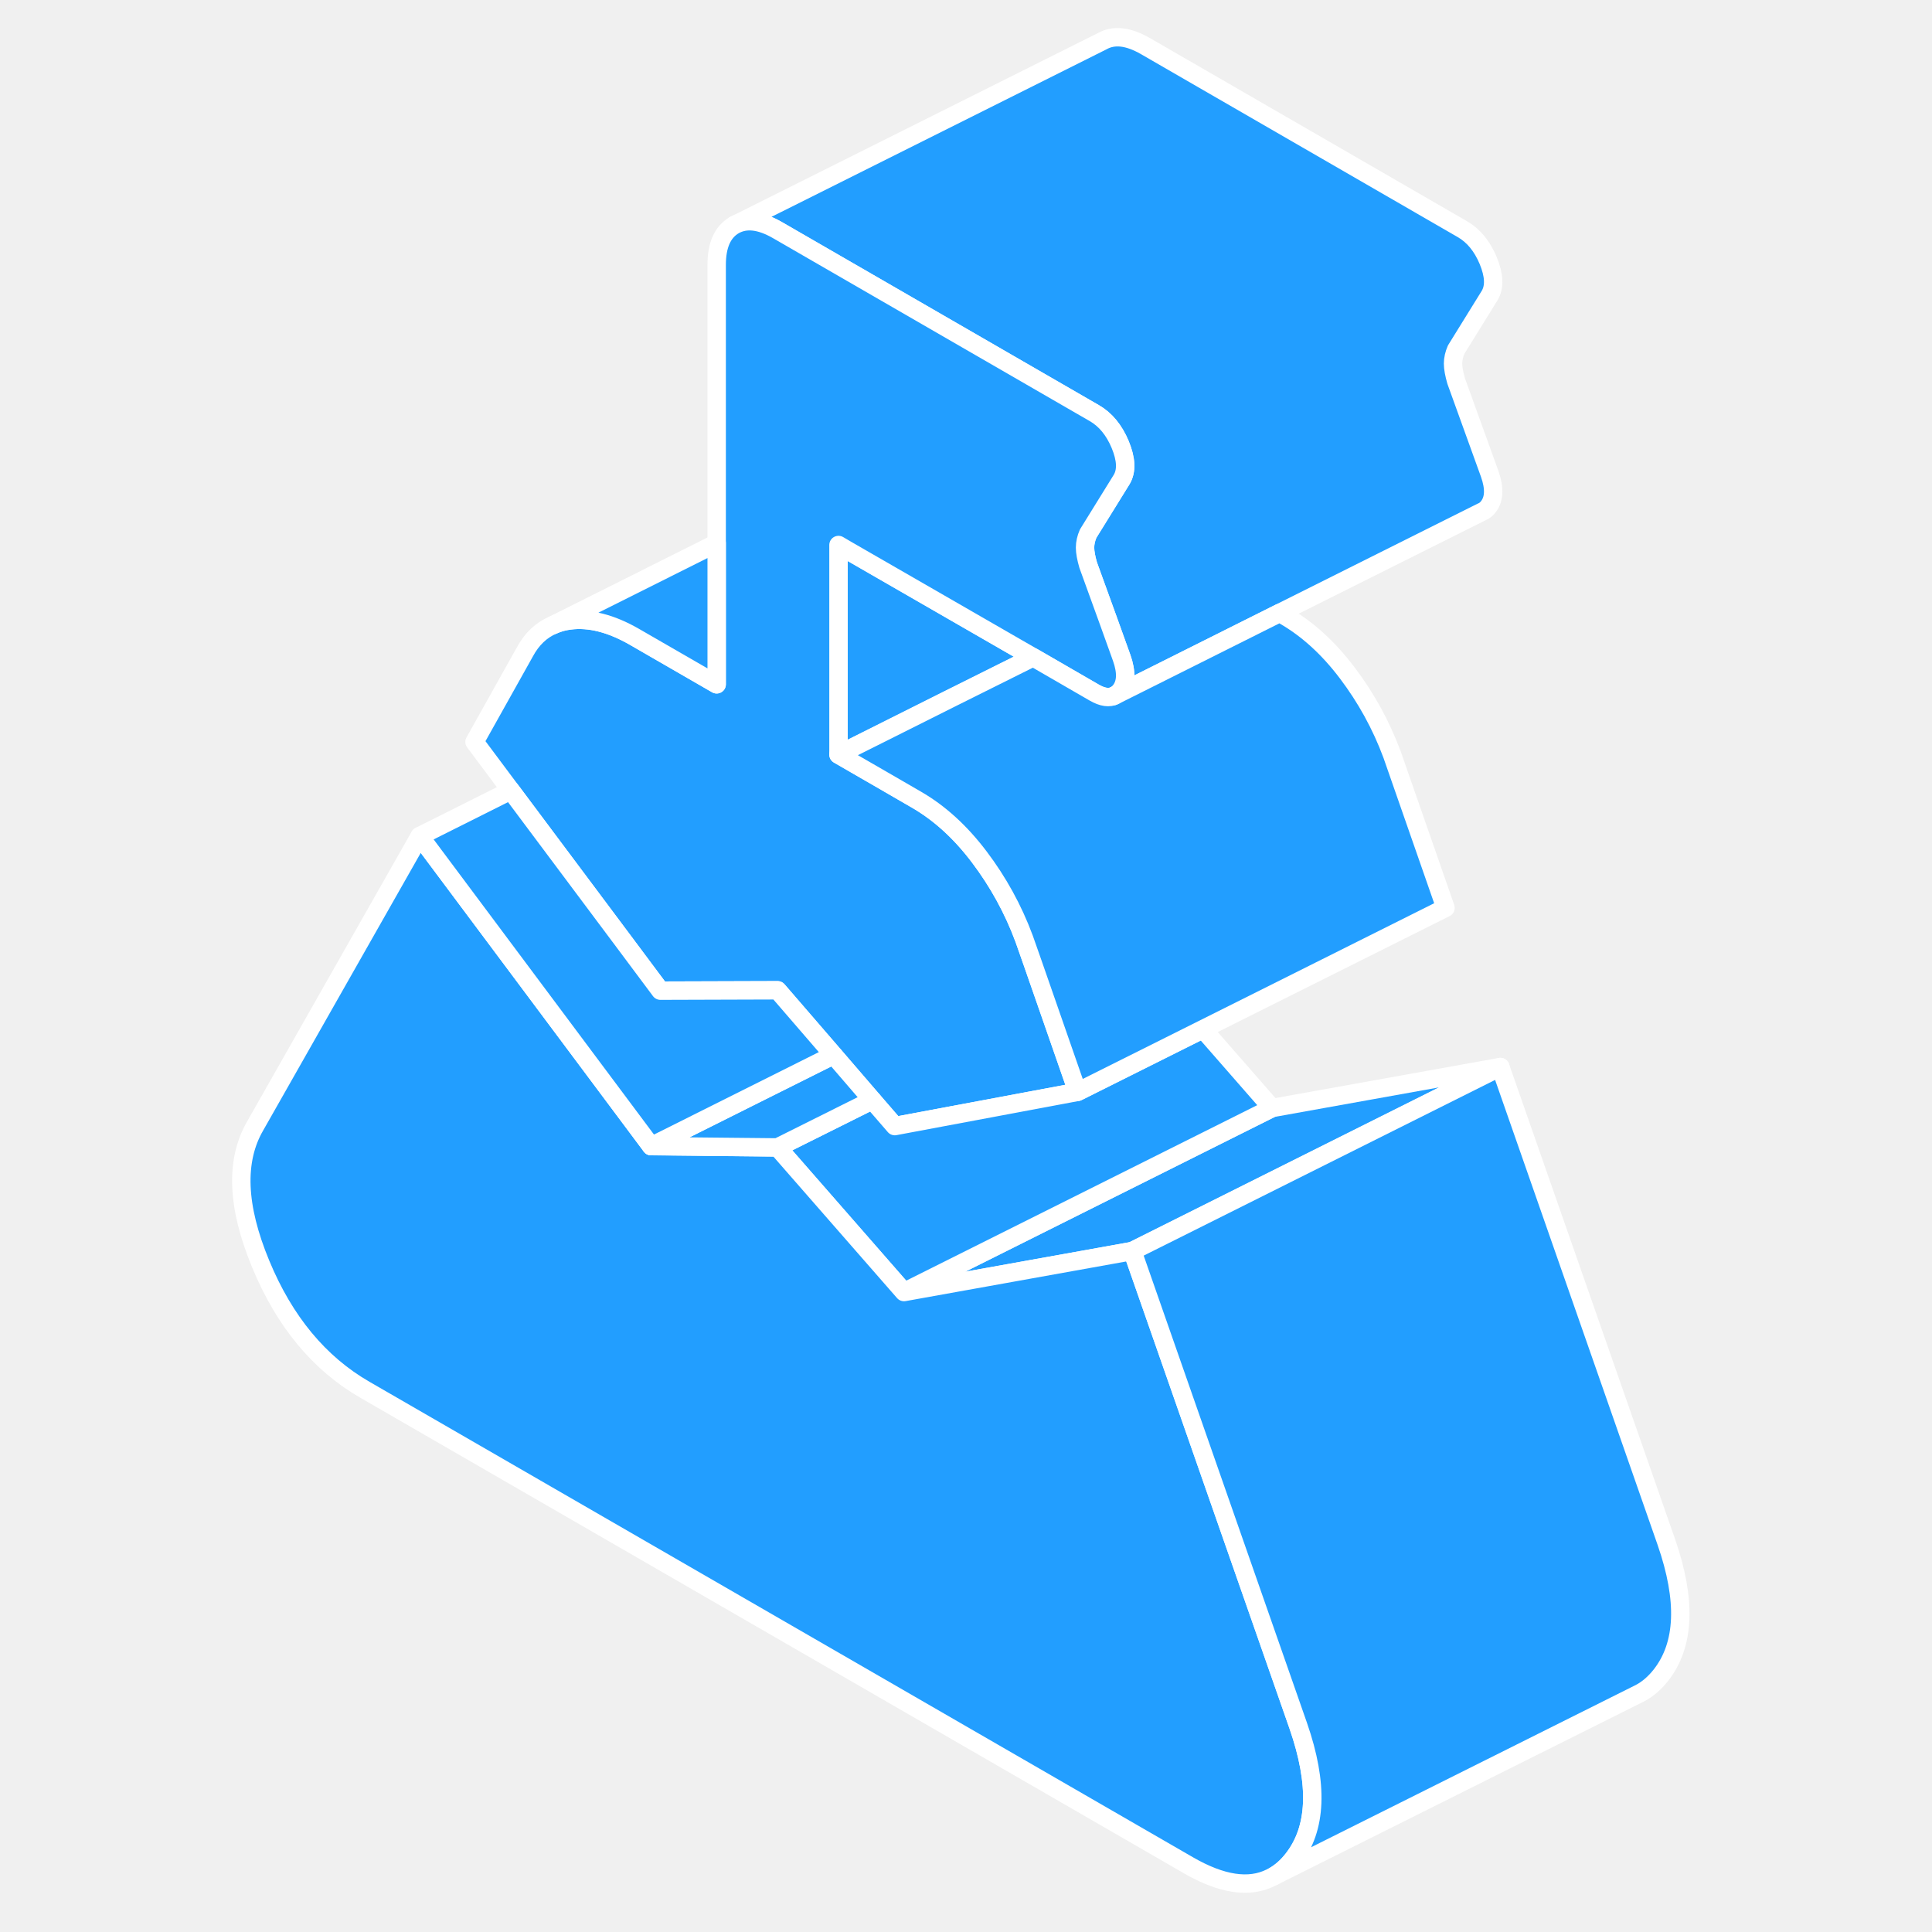
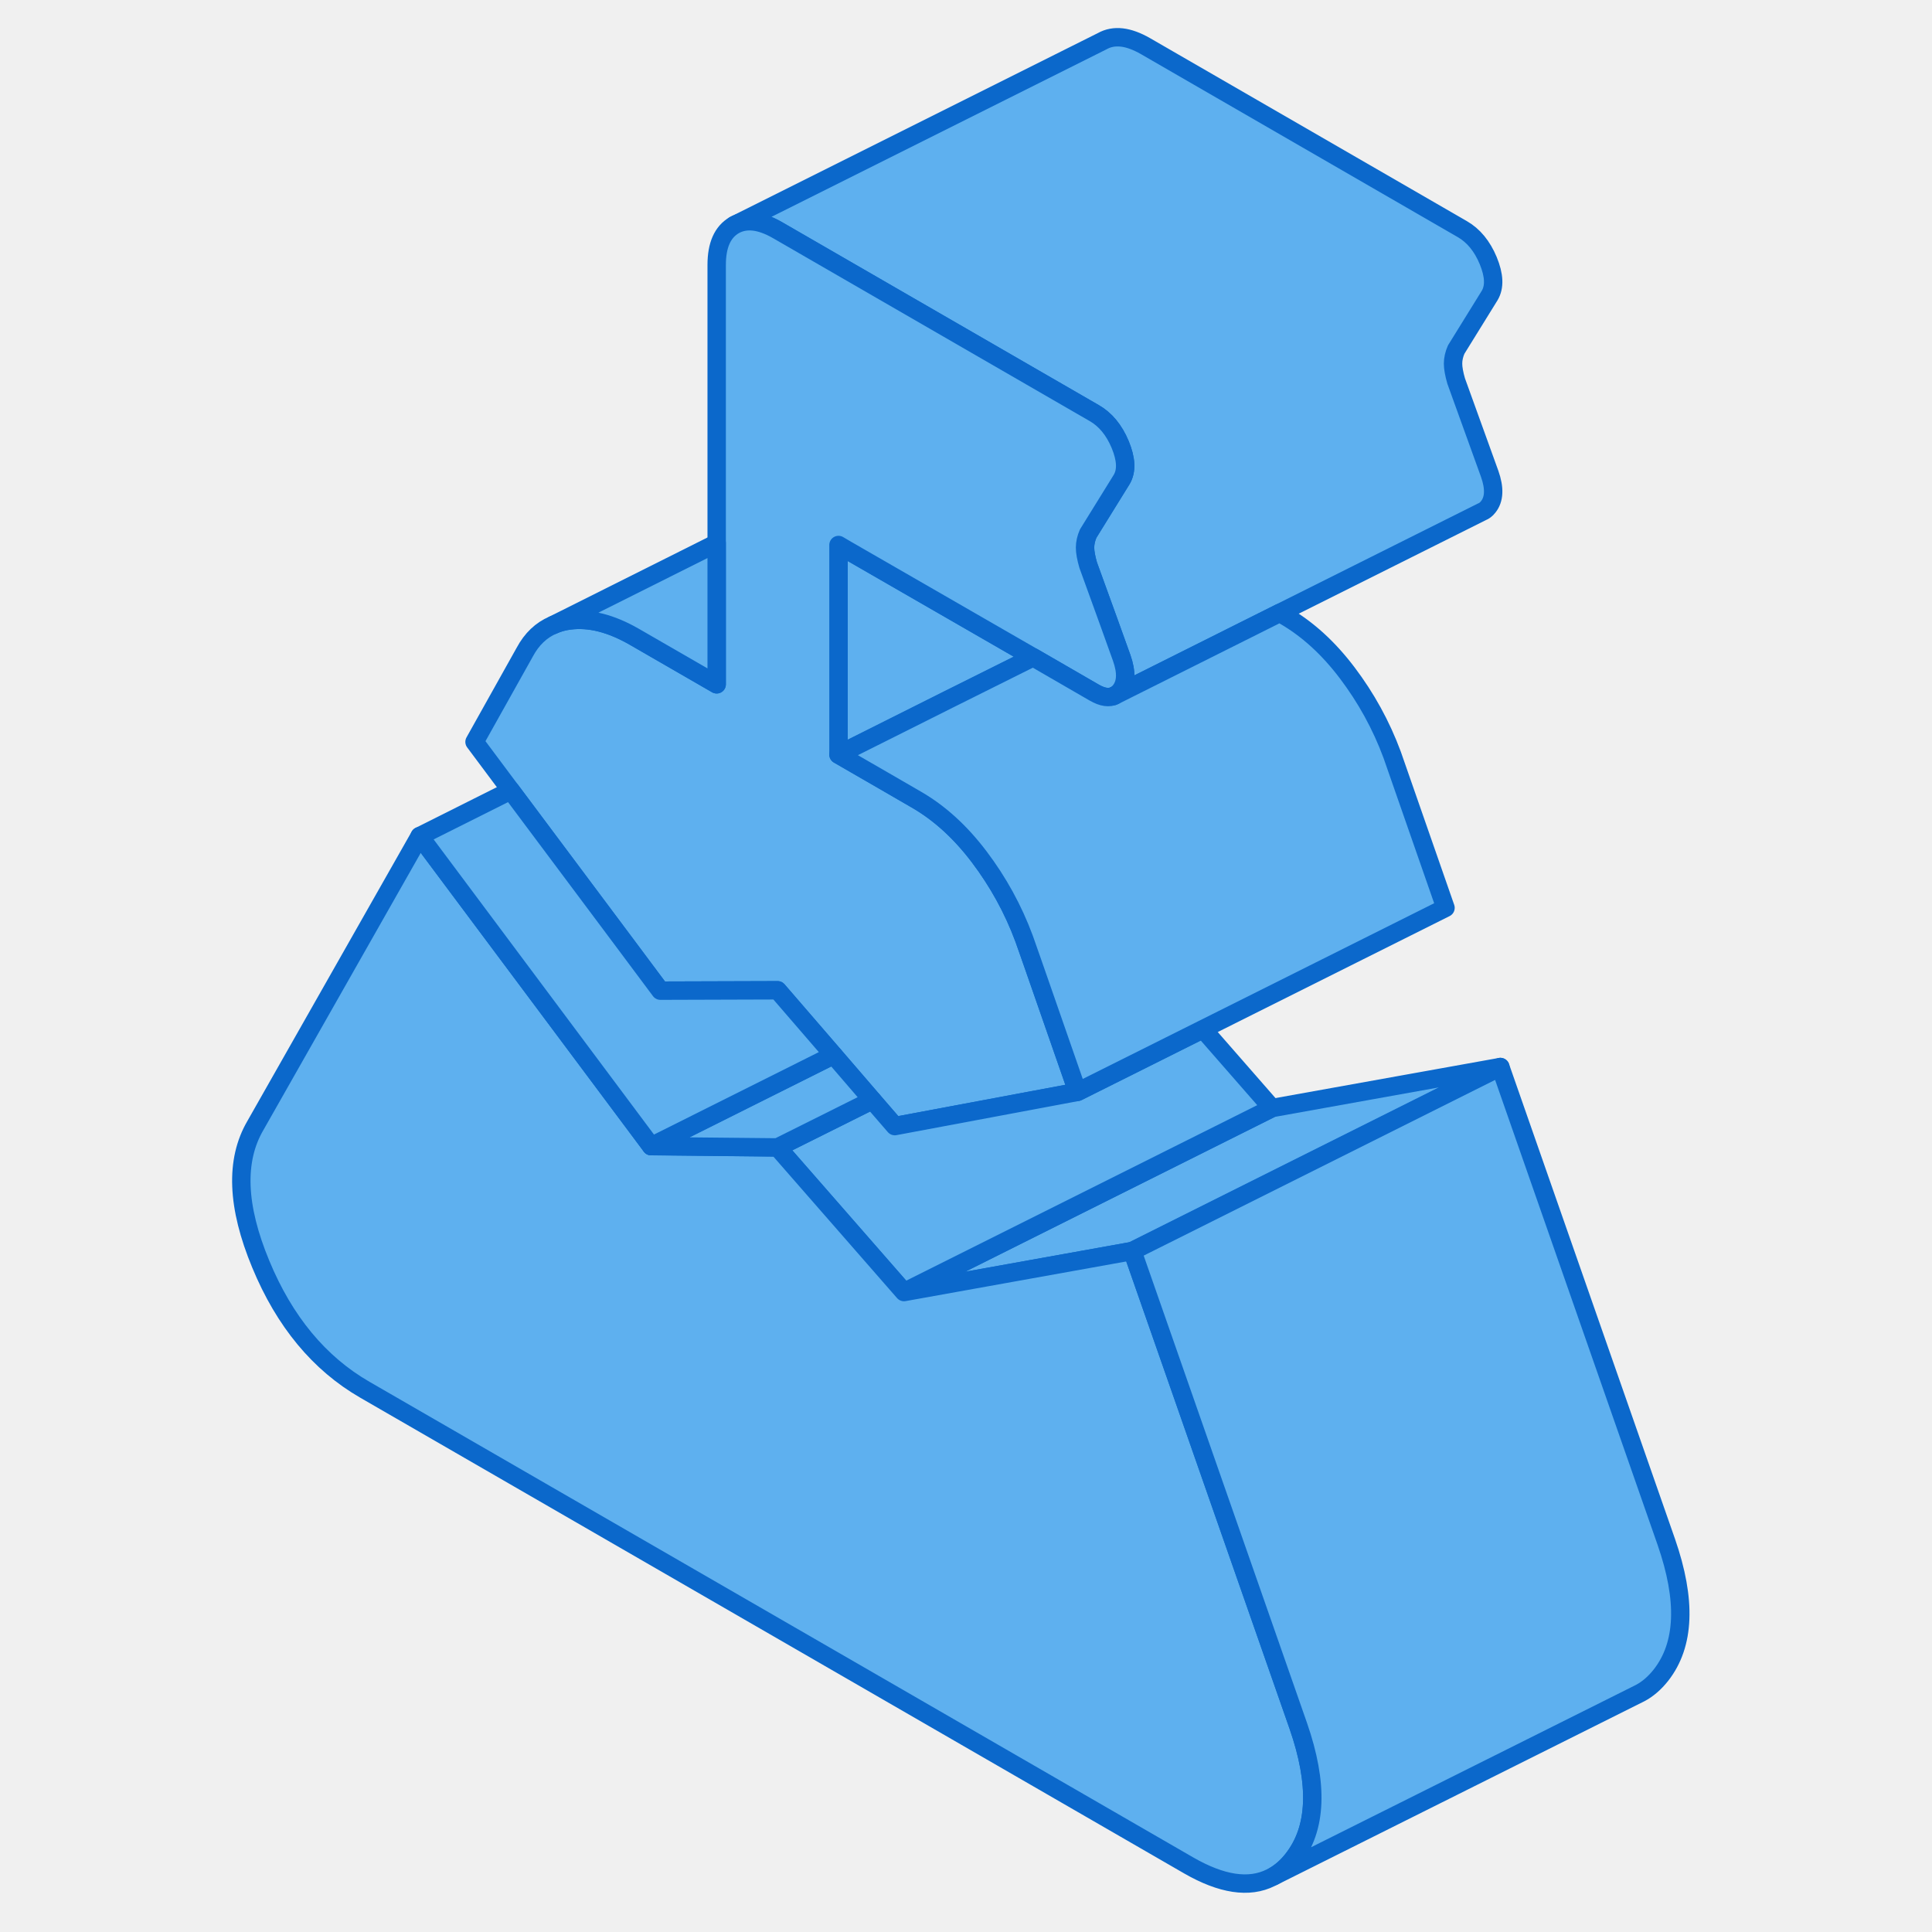
- <svg xmlns="http://www.w3.org/2000/svg" width="48" height="48" viewBox="0 0 83 105" fill="#229EFF" stroke-width="1px" stroke-linecap="round" stroke-linejoin="round">
-   <path d="M58.13 60.22L38.13 70.22L50.54 67.99L70.54 57.99L58.13 60.22Z" stroke="white" stroke-linejoin="round" />
-   <path d="M45.15 35.721L40.54 38.021L35.59 40.501L34.57 41.011V29.621L35.03 29.891L45.15 35.721Z" stroke="white" stroke-linejoin="round" />
-   <path d="M69.96 25.75C70.24 26.54 70.21 27.14 69.88 27.55C69.78 27.68 69.66 27.77 69.53 27.82L58.55 33.31L49.58 37.8C49.69 37.74 49.79 37.66 49.88 37.55C50.21 37.14 50.24 36.54 49.96 35.75L49.22 33.69L48.14 30.71C48.03 30.33 47.97 30.01 47.97 29.76C47.97 29.51 48.03 29.25 48.14 29L49.96 26.06C50.24 25.59 50.21 24.96 49.88 24.16C49.55 23.37 49.08 22.8 48.47 22.45L47.95 22.15L31.26 12.51C30.32 11.97 29.54 11.88 28.9 12.24L48.9 2.24C49.54 1.88 50.32 1.97 51.26 2.51L68.47 12.45C69.08 12.8 69.55 13.37 69.88 14.16C70.21 14.96 70.24 15.59 69.96 16.06L68.14 19C68.03 19.25 67.97 19.51 67.97 19.76C67.97 20.01 68.03 20.33 68.14 20.71L69.96 25.75Z" stroke="white" stroke-linejoin="round" />
-   <path d="M49.96 35.75C50.24 36.54 50.21 37.14 49.88 37.55C49.79 37.66 49.69 37.74 49.58 37.8C49.29 37.95 48.92 37.9 48.47 37.64L45.15 35.72L35.03 29.89L34.57 29.62V41.01L37.03 42.43L38.79 43.45C40.06 44.18 41.2 45.22 42.22 46.57C43.24 47.92 44.06 49.4 44.66 51.02L45.11 52.3L46.04 54.97L47.56 59.34L37.63 61.2L36.41 59.79L34.3 57.34L31.26 53.82L24.89 53.84L22.89 51.16L16.76 42.96L14.79 40.32L17.52 35.44C17.9 34.73 18.42 34.24 19.06 33.97C19.34 33.84 19.64 33.76 19.96 33.72C21.04 33.58 22.21 33.88 23.48 34.61L27.95 37.19V14.4C27.95 13.32 28.27 12.61 28.9 12.24C29.54 11.88 30.32 11.97 31.26 12.51L47.95 22.15L48.47 22.45C49.08 22.8 49.55 23.37 49.88 24.16C50.21 24.96 50.24 25.59 49.96 26.06L48.14 29C48.03 29.25 47.97 29.51 47.97 29.76C47.97 30.01 48.03 30.33 48.14 30.71L49.22 33.69L49.96 35.75Z" stroke="white" stroke-linejoin="round" />
-   <path d="M58.13 60.221L38.13 70.221L31.26 62.361L36.41 59.791L37.63 61.201L47.56 59.341L54.38 55.931L58.13 60.221Z" stroke="white" stroke-linejoin="round" />
-   <path d="M59.27 101.04C58.96 101.44 58.61 101.75 58.22 101.97L58.06 102.05C56.88 102.64 55.39 102.41 53.6 101.38L8.83 75.53C6.35 74.1 4.46 71.82 3.17 68.7C1.87 65.57 1.77 63.07 2.88 61.17L11.81 45.44L24.39 62.29H25.2L31.26 62.36L38.13 70.22L50.54 67.99L54.95 80.61L59.56 93.8C60.66 96.97 60.57 99.38 59.27 101.04Z" stroke="white" stroke-linejoin="round" />
-   <path d="M36.41 59.79L31.26 62.36L25.2 62.3L24.39 62.29L24.98 62L34.3 57.34L36.41 59.79Z" stroke="white" stroke-linejoin="round" />
-   <path d="M34.3 57.34L24.98 62.001L24.39 62.291L11.81 45.441L16.76 42.96L22.89 51.16L24.89 53.84L31.26 53.82L34.3 57.34Z" stroke="white" stroke-linejoin="round" />
-   <path d="M67.56 49.34L54.38 55.931L47.56 59.34L46.04 54.971L45.11 52.3L44.66 51.02C44.06 49.401 43.24 47.92 42.22 46.571C41.2 45.221 40.06 44.181 38.79 43.45L37.03 42.431L34.57 41.011L35.59 40.501L40.54 38.02L45.15 35.721L48.47 37.641C48.92 37.901 49.29 37.95 49.58 37.8L58.55 33.31L58.79 33.45C60.06 34.181 61.2 35.221 62.22 36.571C63.24 37.92 64.06 39.401 64.66 41.02L67.56 49.34Z" stroke="white" stroke-linejoin="round" />
-   <path d="M49.58 37.8L49.52 37.83" stroke="white" stroke-linejoin="round" />
-   <path d="M27.95 29.52V37.191L23.48 34.611C22.21 33.88 21.04 33.581 19.96 33.721C19.64 33.761 19.34 33.84 19.06 33.971L27.95 29.52Z" stroke="white" stroke-linejoin="round" />
-   <path d="M79.27 91.04C78.93 91.47 78.55 91.8 78.13 92.02L78.03 92.07L58.22 101.97C58.61 101.75 58.96 101.44 59.27 101.04C60.57 99.38 60.66 96.97 59.56 93.8L54.95 80.61L50.54 67.99L70.54 57.99L79.56 83.8C80.66 86.97 80.57 89.38 79.27 91.04Z" stroke="white" stroke-linejoin="round" />
+ <svg xmlns="http://www.w3.org/2000/svg" width="48" height="48" viewBox="0 0 83 105" fill="hsl(206, 81.9%, 65.3%)" stroke-width="1px" stroke-linecap="round" stroke-linejoin="round">
+   <path d="M58.13 60.22L38.13 70.22L50.54 67.99L70.54 57.99L58.13 60.22Z" stroke="hsl(211, 90.0%, 42.0%)" stroke-linejoin="round" />
+   <path d="M45.15 35.721L40.54 38.021L35.59 40.501L34.57 41.011V29.621L35.03 29.891L45.15 35.721Z" stroke="hsl(211, 90.0%, 42.0%)" stroke-linejoin="round" />
+   <path d="M69.96 25.75C70.24 26.54 70.21 27.14 69.88 27.55C69.78 27.68 69.66 27.77 69.53 27.82L58.55 33.31L49.58 37.8C49.69 37.74 49.79 37.66 49.88 37.55C50.21 37.14 50.24 36.54 49.96 35.75L49.22 33.69L48.14 30.71C48.03 30.33 47.97 30.01 47.97 29.76C47.97 29.51 48.03 29.25 48.14 29L49.96 26.06C50.24 25.59 50.21 24.96 49.88 24.16C49.55 23.37 49.08 22.8 48.47 22.45L47.95 22.15L31.26 12.51C30.32 11.97 29.54 11.88 28.9 12.24L48.9 2.24C49.54 1.88 50.32 1.97 51.26 2.51L68.47 12.45C69.08 12.8 69.55 13.37 69.88 14.16C70.21 14.96 70.24 15.59 69.96 16.06L68.14 19C68.03 19.25 67.97 19.51 67.97 19.76C67.97 20.01 68.03 20.33 68.14 20.71L69.96 25.75Z" stroke="hsl(211, 90.0%, 42.0%)" stroke-linejoin="round" />
+   <path d="M49.96 35.75C50.24 36.54 50.21 37.14 49.88 37.55C49.79 37.66 49.69 37.74 49.58 37.8C49.29 37.95 48.92 37.9 48.47 37.64L45.15 35.72L35.03 29.89L34.57 29.62V41.01L37.03 42.43L38.79 43.45C40.06 44.18 41.2 45.22 42.22 46.57C43.24 47.92 44.06 49.4 44.66 51.02L45.11 52.3L46.04 54.97L47.56 59.34L37.63 61.2L36.41 59.79L34.3 57.34L31.26 53.82L24.89 53.84L22.89 51.16L16.76 42.96L14.79 40.32L17.52 35.44C17.9 34.73 18.42 34.24 19.06 33.97C19.34 33.84 19.64 33.76 19.96 33.72C21.04 33.58 22.21 33.88 23.48 34.61L27.95 37.19V14.4C27.95 13.32 28.27 12.61 28.9 12.24C29.54 11.88 30.32 11.97 31.26 12.51L47.95 22.15L48.47 22.45C49.08 22.8 49.55 23.37 49.88 24.16C50.21 24.96 50.24 25.59 49.96 26.06L48.14 29C48.03 29.25 47.97 29.51 47.97 29.76C47.97 30.01 48.03 30.33 48.14 30.71L49.22 33.69L49.96 35.75Z" stroke="hsl(211, 90.0%, 42.0%)" stroke-linejoin="round" />
+   <path d="M58.13 60.221L38.13 70.221L31.26 62.361L36.41 59.791L37.63 61.201L47.56 59.341L54.38 55.931L58.13 60.221Z" stroke="hsl(211, 90.0%, 42.0%)" stroke-linejoin="round" />
+   <path d="M59.27 101.04C58.96 101.44 58.61 101.75 58.22 101.97L58.06 102.05C56.88 102.64 55.39 102.41 53.6 101.38L8.83 75.53C6.35 74.1 4.46 71.82 3.17 68.7C1.87 65.57 1.77 63.07 2.88 61.17L11.81 45.44L24.39 62.29H25.2L31.26 62.36L38.13 70.22L50.54 67.99L54.95 80.61L59.56 93.8C60.66 96.97 60.57 99.38 59.27 101.04Z" stroke="hsl(211, 90.0%, 42.0%)" stroke-linejoin="round" />
+   <path d="M36.41 59.79L31.26 62.36L25.2 62.3L24.39 62.29L24.98 62L34.3 57.34L36.41 59.79Z" stroke="hsl(211, 90.0%, 42.0%)" stroke-linejoin="round" />
+   <path d="M34.3 57.34L24.98 62.001L24.39 62.291L11.81 45.441L16.76 42.96L22.89 51.16L24.89 53.84L31.26 53.82L34.3 57.34Z" stroke="hsl(211, 90.0%, 42.0%)" stroke-linejoin="round" />
+   <path d="M67.56 49.34L54.38 55.931L47.56 59.34L46.04 54.971L45.11 52.3L44.66 51.02C44.06 49.401 43.24 47.92 42.22 46.571C41.2 45.221 40.06 44.181 38.79 43.45L37.03 42.431L34.57 41.011L35.59 40.501L40.54 38.02L45.15 35.721L48.47 37.641C48.92 37.901 49.29 37.95 49.58 37.8L58.55 33.31L58.79 33.45C60.06 34.181 61.2 35.221 62.22 36.571C63.24 37.92 64.06 39.401 64.66 41.02L67.56 49.34Z" stroke="hsl(211, 90.0%, 42.0%)" stroke-linejoin="round" />
+   <path d="M49.58 37.8L49.52 37.83" stroke="hsl(211, 90.0%, 42.0%)" stroke-linejoin="round" />
+   <path d="M27.95 29.52V37.191L23.48 34.611C22.21 33.88 21.04 33.581 19.96 33.721C19.64 33.761 19.34 33.84 19.06 33.971L27.95 29.52Z" stroke="hsl(211, 90.0%, 42.0%)" stroke-linejoin="round" />
+   <path d="M79.27 91.04C78.93 91.47 78.55 91.8 78.13 92.02L78.03 92.07L58.22 101.97C58.61 101.75 58.96 101.44 59.27 101.04C60.57 99.38 60.66 96.97 59.56 93.8L54.95 80.61L50.54 67.99L70.54 57.99L79.56 83.8C80.66 86.97 80.57 89.38 79.27 91.04Z" stroke="hsl(211, 90.0%, 42.0%)" stroke-linejoin="round" />
</svg>
